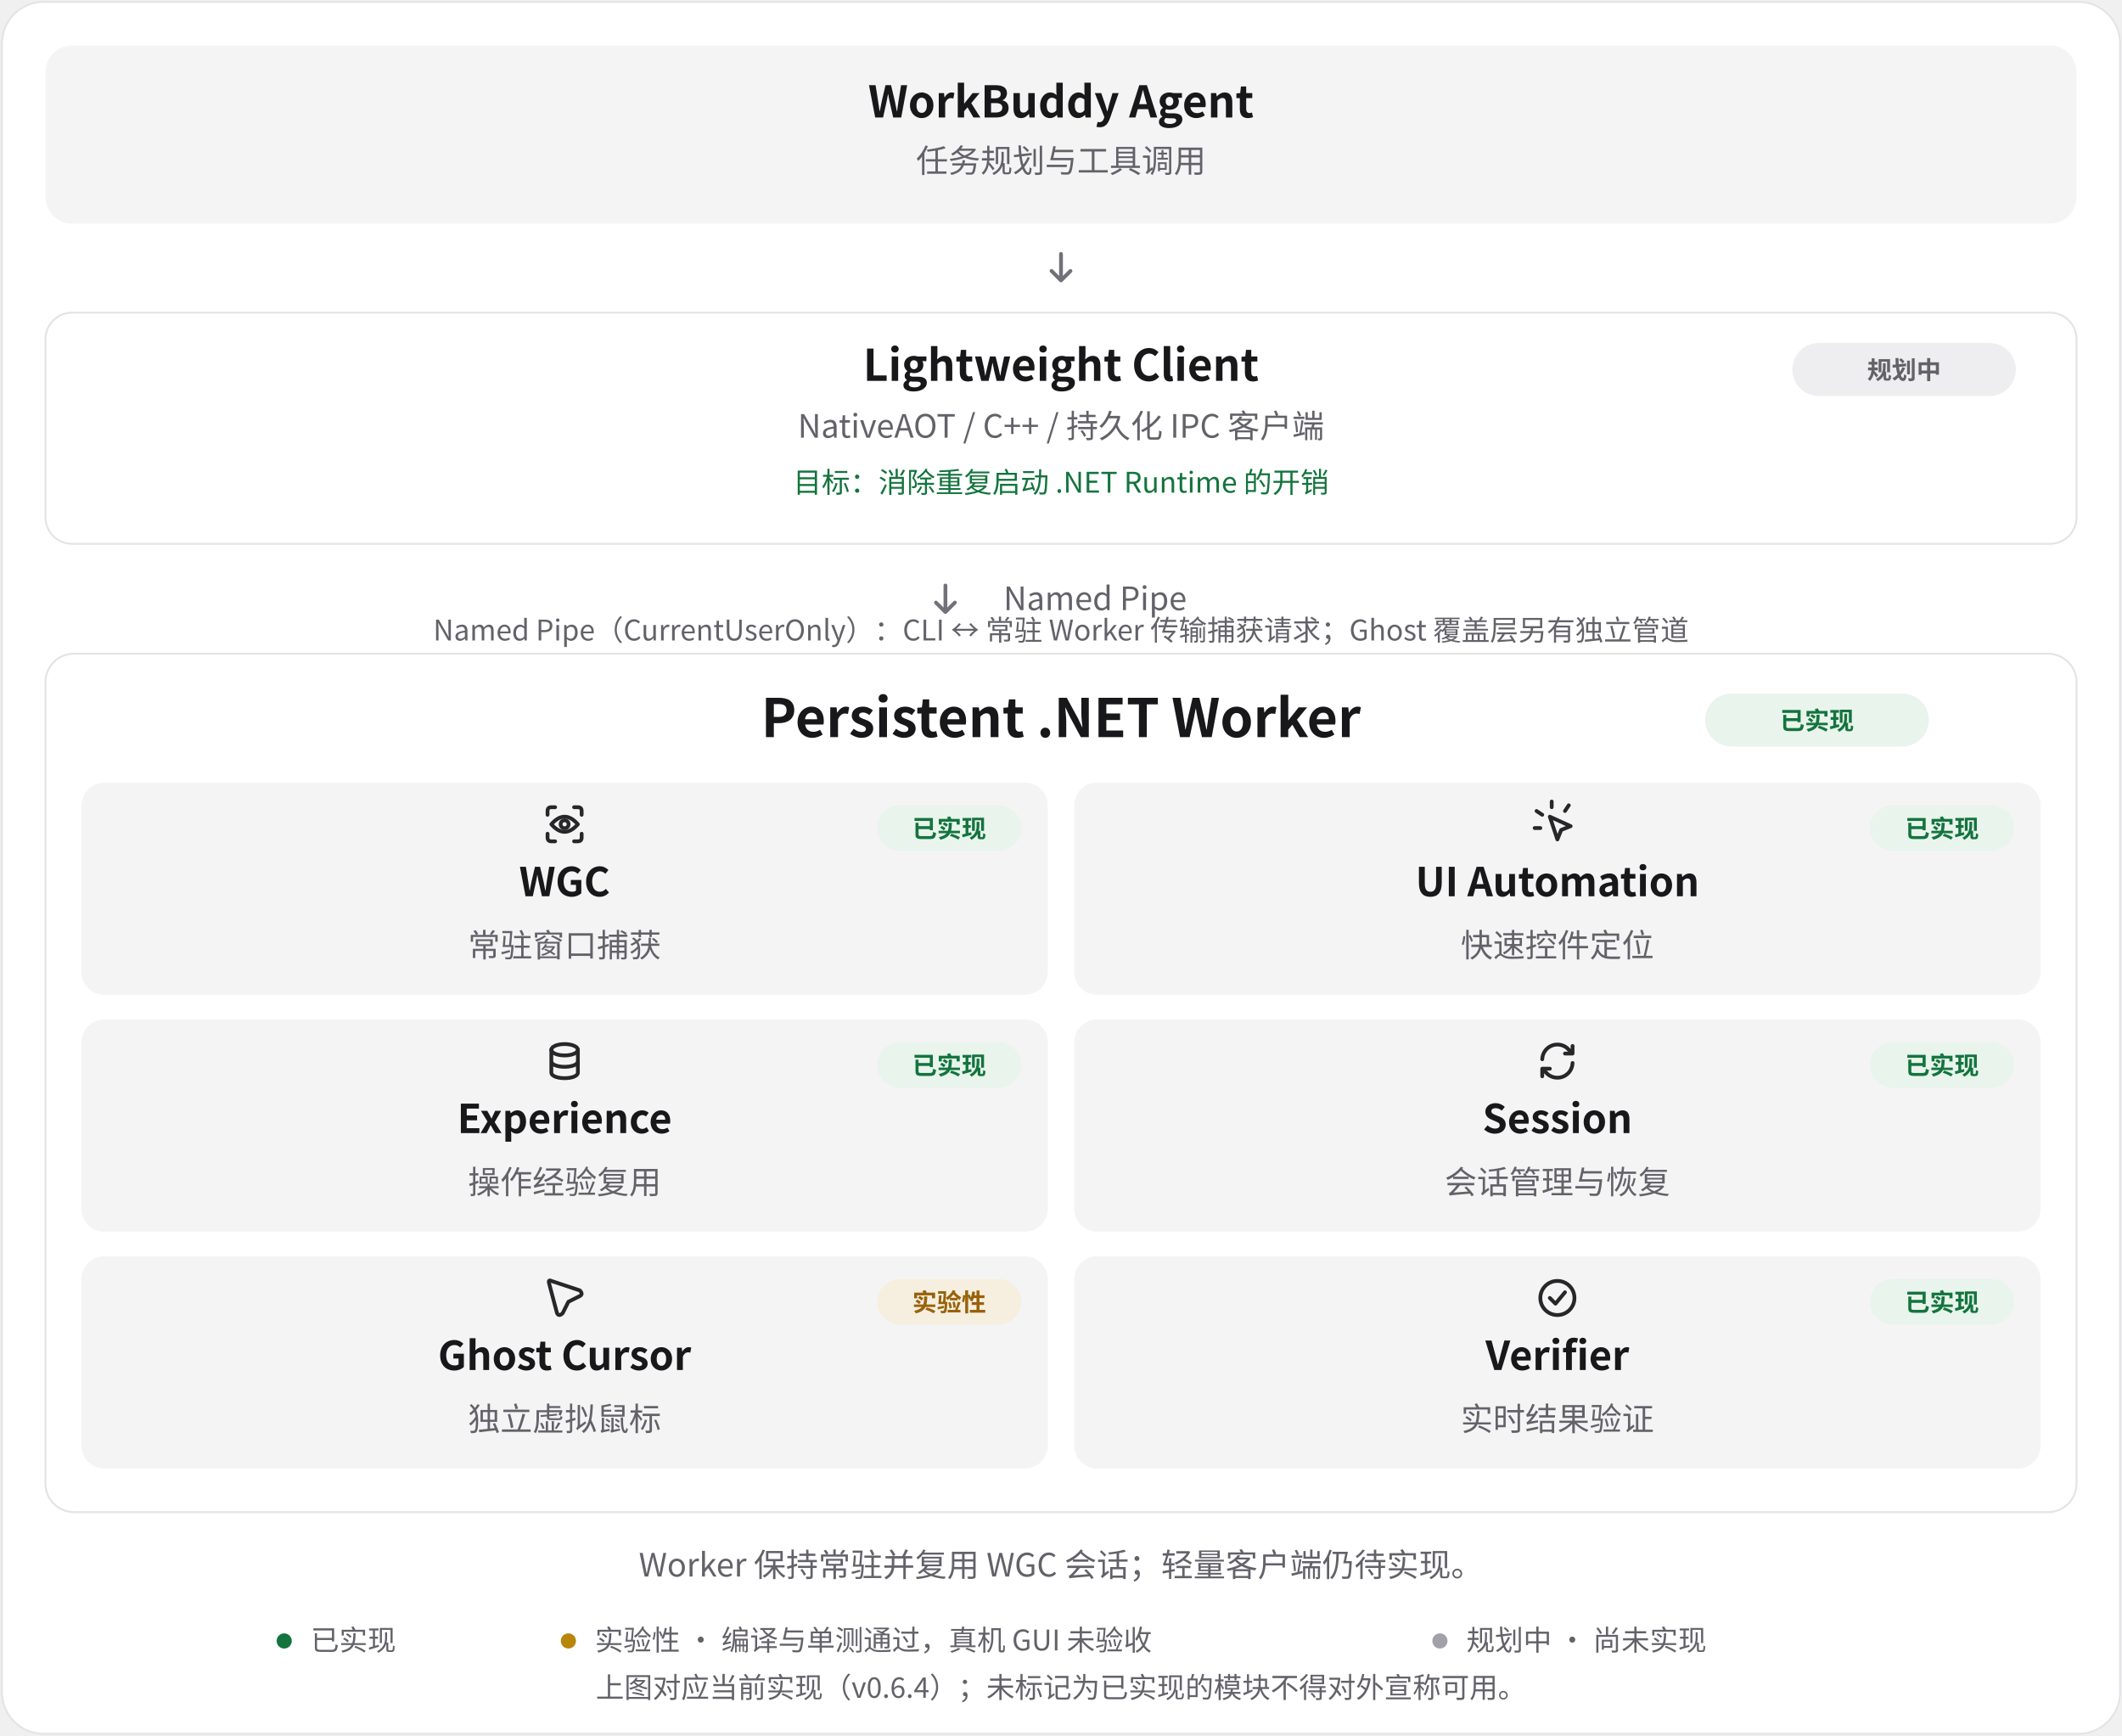
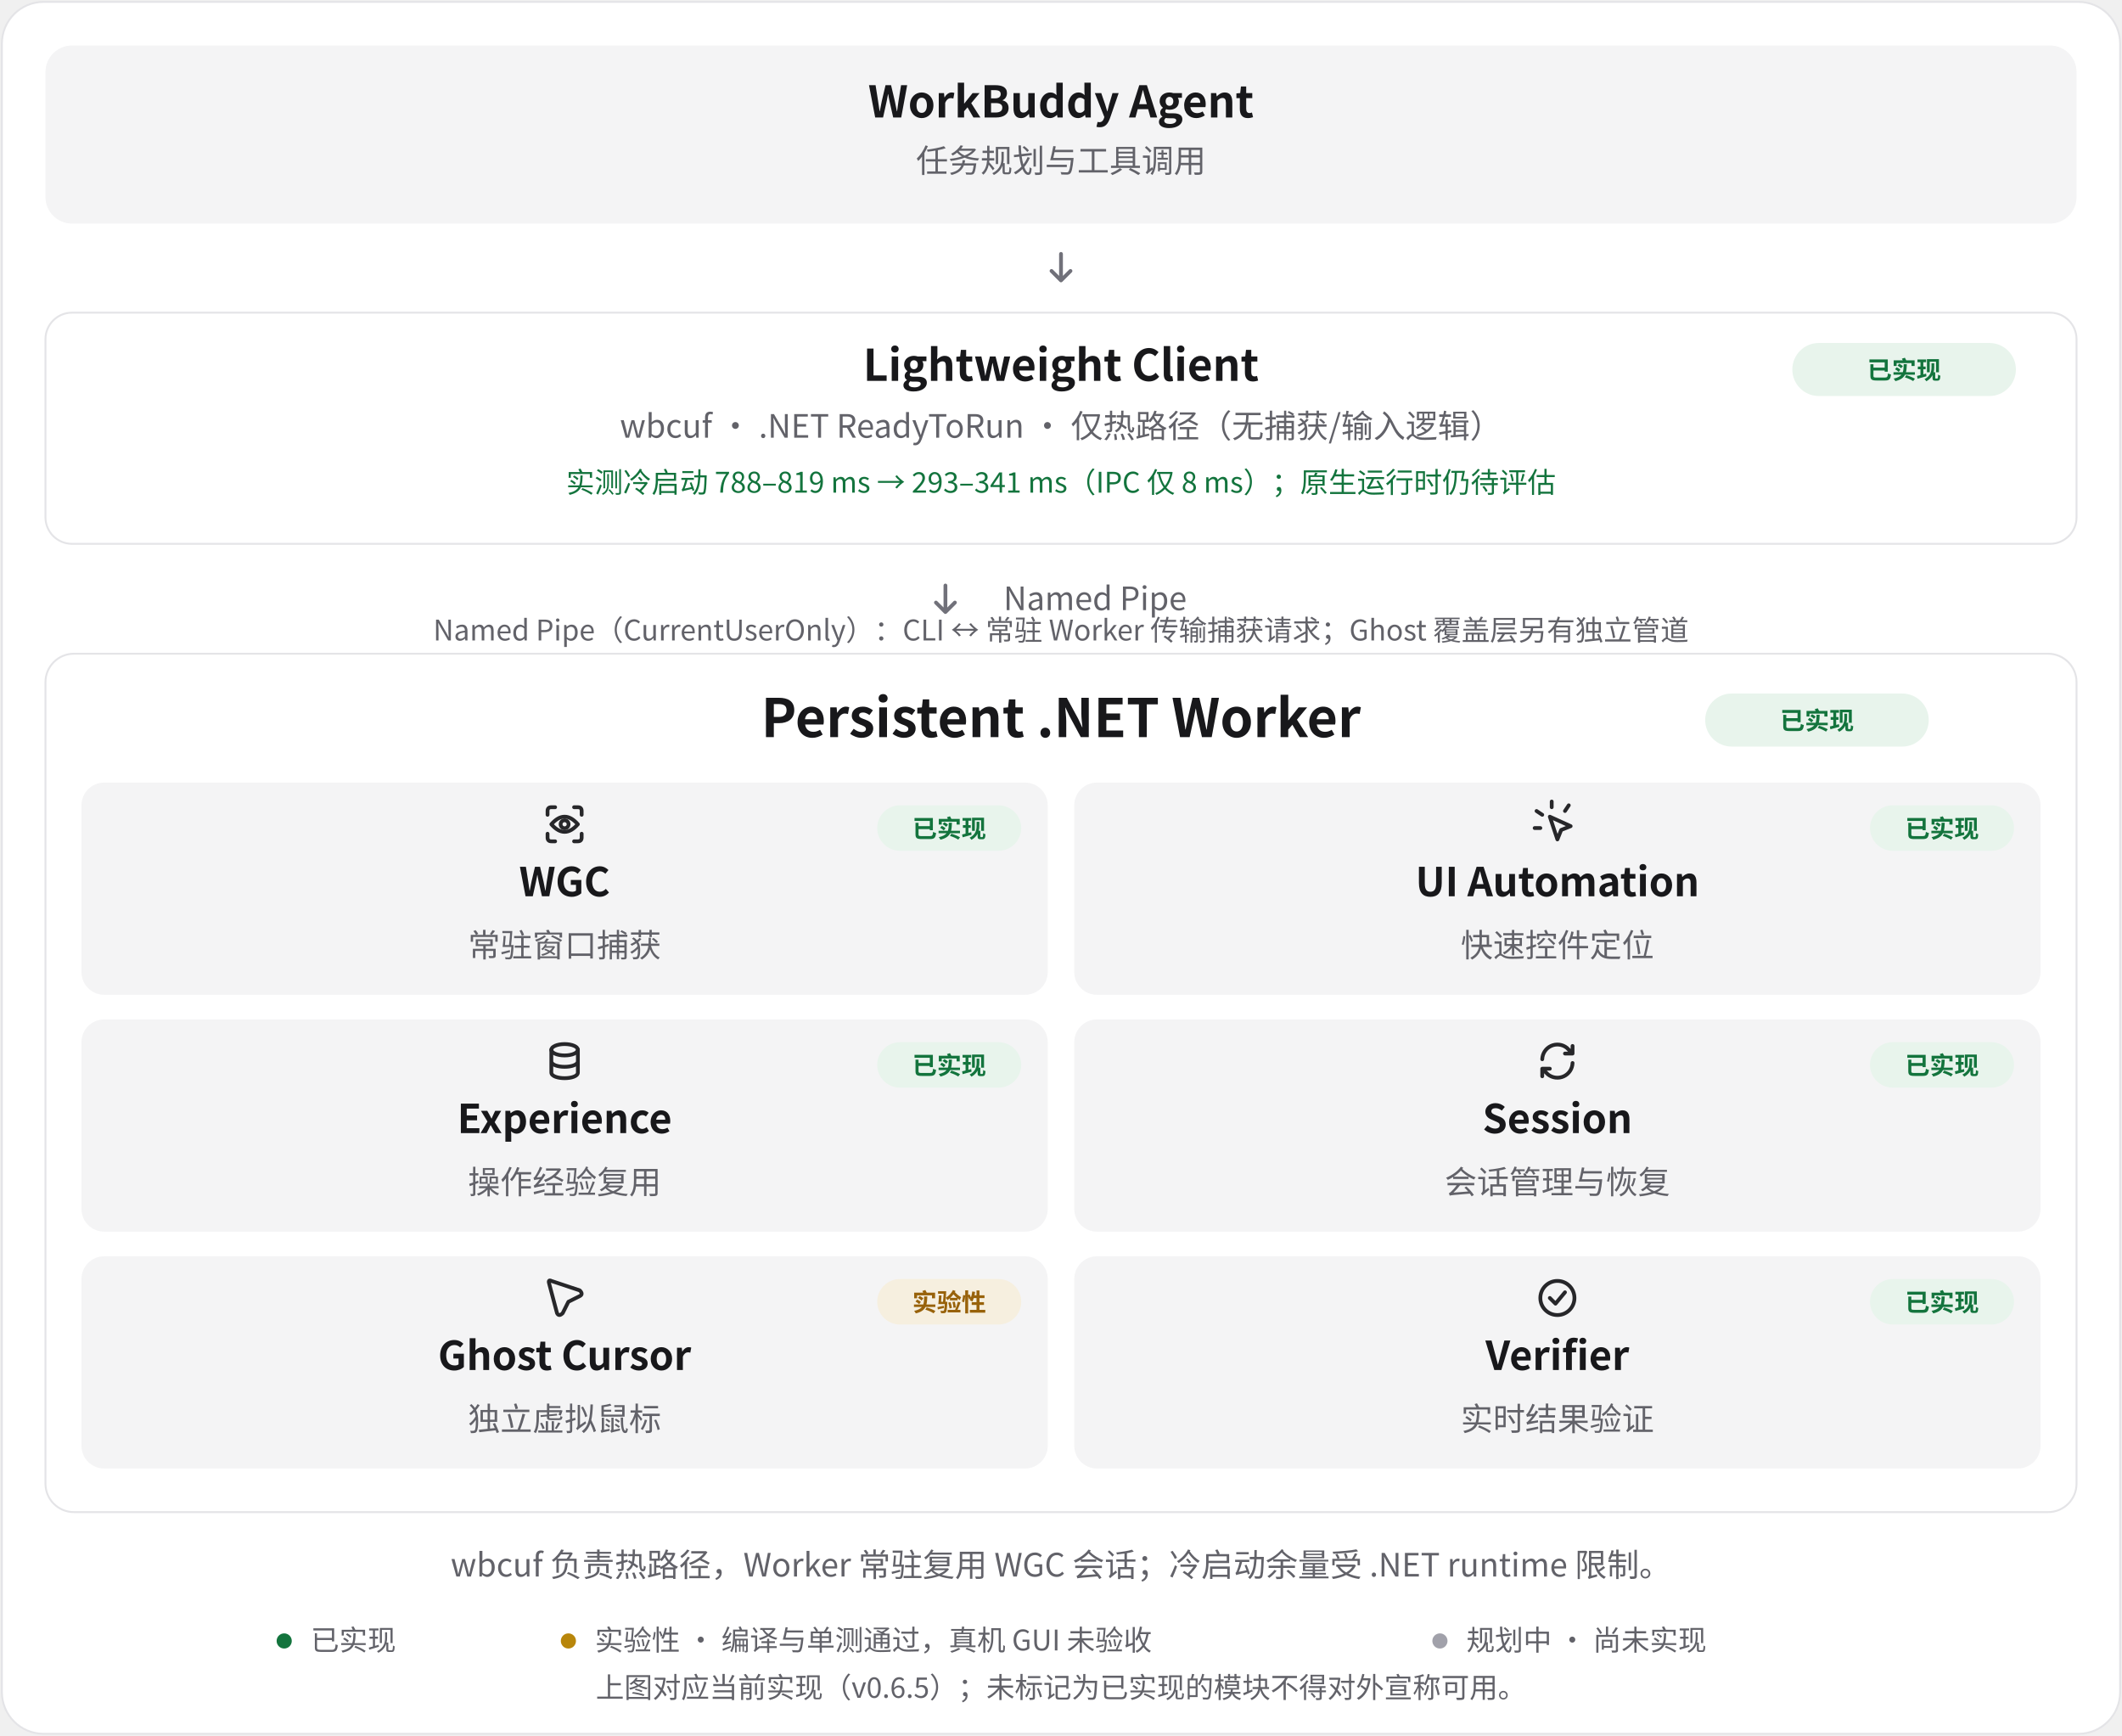
<svg xmlns="http://www.w3.org/2000/svg" xmlns:xlink="http://www.w3.org/1999/xlink" width="1120" height="916" viewBox="0 0 1120 916" role="img" aria-labelledby="title desc">
  <defs>
    <style>
      .bg{fill:#ffffff;stroke:#e4e4e7}.panel{fill:#ffffff;stroke:#e4e4e7}.tile{fill:#f4f4f5}.main{fill:#18181b}.muted{fill:#626269}.accent{fill:#13743d}.line{fill:none;stroke:#27272a;stroke-width:2;stroke-linecap:round;stroke-linejoin:round}.arrow{stroke:#71717a;stroke-width:2;stroke-linecap:round;stroke-linejoin:round;fill:none}
      text{font-family:'Noto Sans CJK SC','Microsoft YaHei','PingFang SC','Segoe UI',sans-serif;text-anchor:middle} .head{font-weight:650;font-size:23px}.sub{font-size:17px}.small{font-size:15px}.worker{font-size:28px;font-weight:700}.label{font-size:21px;font-weight:650}.tile-sub{font-size:17px}
      .pill{font-size:13px;font-weight:640;text-anchor:middle}
      .pill-ok{fill:#e8f4ec}.pill-ok-t{fill:#13743d}
      .pill-exp{fill:#f6efdf}.pill-exp-t{fill:#98620a}
      .pill-plan{fill:#eeeef0}.pill-plan-t{fill:#626269}
      .dot-ok{fill:#13743d}.dot-exp{fill:#b8860b}.dot-plan{fill:#a1a1aa}
      .foot{font-size:15px}.left{text-anchor:start}
      @media (prefers-color-scheme:dark){.bg,.panel{fill:#0d1117;stroke:#30363d}.tile{fill:#161b22}.main{fill:#f0f6fc}.muted{fill:#a5adb7}.accent{fill:#56d364}.line{stroke:#e6edf3}.arrow{stroke:#8b949e}
        .pill-ok{fill:#122a1c}.pill-ok-t{fill:#56d364}
        .pill-exp{fill:#2a2314}.pill-exp-t{fill:#d9a84a}
        .pill-plan{fill:#1c2128}.pill-plan-t{fill:#a5adb7}
        .dot-ok{fill:#56d364}.dot-exp{fill:#d9a84a}.dot-plan{fill:#6e7681}}
    </style>
    <g id="eye" class="line">
      <path d="M-9-5v-2q0-2 2-2h2M5-9h2q2 0 2 2v2M9 5v2q0 2-2 2H5M-5 9h-2q-2 0-2-2V5" />
      <path d="M-7 0Q0-8 7 0Q0 8-7 0Z" />
      <circle r="2.1" />
    </g>
    <g id="click" class="line">
      <path d="M-4-5l11 5-5 2-2 5zM-8-6l-3-2M-3-10v-3M4-8l2-3M-9 1h-3" />
    </g>
    <g id="db" class="line">
      <ellipse cy="-6" rx="7" ry="3" />
      <path d="M-7-6V6c0 4 14 4 14 0V-6M-7 0c0 4 14 4 14 0" />
    </g>
    <g id="refresh" class="line">
      <path d="M-8-1a8 8 0 0 1 13-6l3 3M8-8v4H4M8 1a8 8 0 0 1-13 6l-3-3M-8 8V4h4" />
    </g>
    <g id="cursor" class="line">
      <path d="M-7-9q-2-1-1 2l4 15q1 2 3 0l3-6 6-3q2-1 0-3z" />
    </g>
    <g id="check" class="line">
      <circle r="9" />
      <path d="M-4 0l3 3 5-6" />
    </g>
    <g id="down" class="arrow">
      <path d="M0-7V7M-5 2l5 5 5-5" />
    </g>
  </defs>
  <rect class="bg" x="1" y="1" width="1118" height="914" rx="22" />
  <rect class="tile" x="24" y="24" width="1072" height="94" rx="14" />
  <text class="main head" x="560" y="62">WorkBuddy Agent</text>
  <text class="muted sub" x="560" y="91">任务规划与工具调用</text>
  <use xlink:href="#down" x="560" y="141" />
  <rect class="panel" x="24" y="165" width="1072" height="122" rx="14" />
  <text class="main head" x="560" y="201">Lightweight Client</text>
-   <rect class="pill pill-plan" x="946" y="181" width="118" height="28" rx="14" />
-   <text class="pill pill-plan-t" x="1005" y="200">规划中</text>
-   <text class="muted sub" x="560" y="231">NativeAOT / C++ / 持久化 IPC 客户端</text>
-   <text class="accent small" x="560" y="260">目标：消除重复启动 .NET Runtime 的开销</text>
+   <rect class="pill pill-ok" x="946" y="181" width="118" height="28" rx="14" />
+   <text class="pill pill-ok-t" x="1005" y="200">已实现</text>
+   <text class="muted sub" x="560" y="231">wbcuf · .NET ReadyToRun · 仅热路径（无捕获/输入逻辑）</text>
+   <text class="accent small" x="560" y="260">实测冷启动 788–819 ms → 293–341 ms（IPC 仅 8 ms）；原生运行时仍待评估</text>
  <use xlink:href="#down" x="499" y="316" />
  <text class="muted sub" x="578" y="322">Named Pipe</text>
  <text class="muted foot" x="560" y="338">Named Pipe（CurrentUserOnly）：CLI ↔ 常驻 Worker 传输捕获请求；Ghost 覆盖层另有独立管道</text>
  <rect class="panel" x="24" y="345" width="1072" height="453" rx="15" />
  <text class="main worker" x="560" y="389">Persistent .NET Worker</text>
  <rect class="pill pill-ok" x="900" y="366" width="118" height="28" rx="14" />
  <text class="pill pill-ok-t" x="959" y="385">已实现</text>
  <g>
    <rect class="tile" x="43" y="413" width="510" height="112" rx="12" />
    <use xlink:href="#eye" x="298" y="435" />
    <text class="main label" x="298" y="473">WGC</text>
    <text class="muted tile-sub" x="298" y="505">常驻窗口捕获</text>
    <rect class="pill pill-ok" x="463" y="425" width="76" height="24" rx="12" />
    <text class="pill pill-ok-t" x="501" y="442">已实现</text>
    <rect class="tile" x="567" y="413" width="510" height="112" rx="12" />
    <use xlink:href="#click" x="822" y="436" />
    <text class="main label" x="822" y="473">UI Automation</text>
    <text class="muted tile-sub" x="822" y="505">快速控件定位</text>
    <rect class="pill pill-ok" x="987" y="425" width="76" height="24" rx="12" />
    <text class="pill pill-ok-t" x="1025" y="442">已实现</text>
    <rect class="tile" x="43" y="538" width="510" height="112" rx="12" />
    <use xlink:href="#db" x="298" y="560" />
    <text class="main label" x="298" y="598">Experience</text>
    <text class="muted tile-sub" x="298" y="630">操作经验复用</text>
    <rect class="pill pill-ok" x="463" y="550" width="76" height="24" rx="12" />
    <text class="pill pill-ok-t" x="501" y="567">已实现</text>
    <rect class="tile" x="567" y="538" width="510" height="112" rx="12" />
    <use xlink:href="#refresh" x="822" y="560" />
    <text class="main label" x="822" y="598">Session</text>
    <text class="muted tile-sub" x="822" y="630">会话管理与恢复</text>
    <rect class="pill pill-ok" x="987" y="550" width="76" height="24" rx="12" />
    <text class="pill pill-ok-t" x="1025" y="567">已实现</text>
    <rect class="tile" x="43" y="663" width="510" height="112" rx="12" />
    <use xlink:href="#cursor" x="298" y="685" />
    <text class="main label" x="298" y="723">Ghost Cursor</text>
    <text class="muted tile-sub" x="298" y="755">独立虚拟鼠标</text>
    <rect class="pill pill-exp" x="463" y="675" width="76" height="24" rx="12" />
    <text class="pill pill-exp-t" x="501" y="692">实验性</text>
    <rect class="tile" x="567" y="663" width="510" height="112" rx="12" />
    <use xlink:href="#check" x="822" y="685" />
    <text class="main label" x="822" y="723">Verifier</text>
    <text class="muted tile-sub" x="822" y="755">实时结果验证</text>
    <rect class="pill pill-ok" x="987" y="675" width="76" height="24" rx="12" />
    <text class="pill pill-ok-t" x="1025" y="692">已实现</text>
  </g>
-   <text class="muted sub" x="560" y="832">Worker 保持常驻并复用 WGC 会话；轻量客户端仍待实现。</text>
+   <text class="muted sub" x="560" y="832">wbcuf 负责热路径，Worker 常驻复用 WGC 会话；冷启动余量受 .NET runtime 限制。</text>
  <g>
    <circle class="dot-ok" cx="150" cy="866" r="4" />
    <text class="muted foot left" x="164" y="871">已实现</text>
    <circle class="dot-exp" cx="300" cy="866" r="4" />
    <text class="muted foot left" x="314" y="871">实验性 · 编译与单测通过，真机 GUI 未验收</text>
    <circle class="dot-plan" cx="760" cy="866" r="4" />
    <text class="muted foot left" x="774" y="871">规划中 · 尚未实现</text>
  </g>
-   <text class="muted foot" x="560" y="896">上图对应当前实现（v0.6.4）；未标记为已实现的模块不得对外宣称可用。</text>
+   <text class="muted foot" x="560" y="896">上图对应当前实现（v0.6.5）；未标记为已实现的模块不得对外宣称可用。</text>
</svg>
